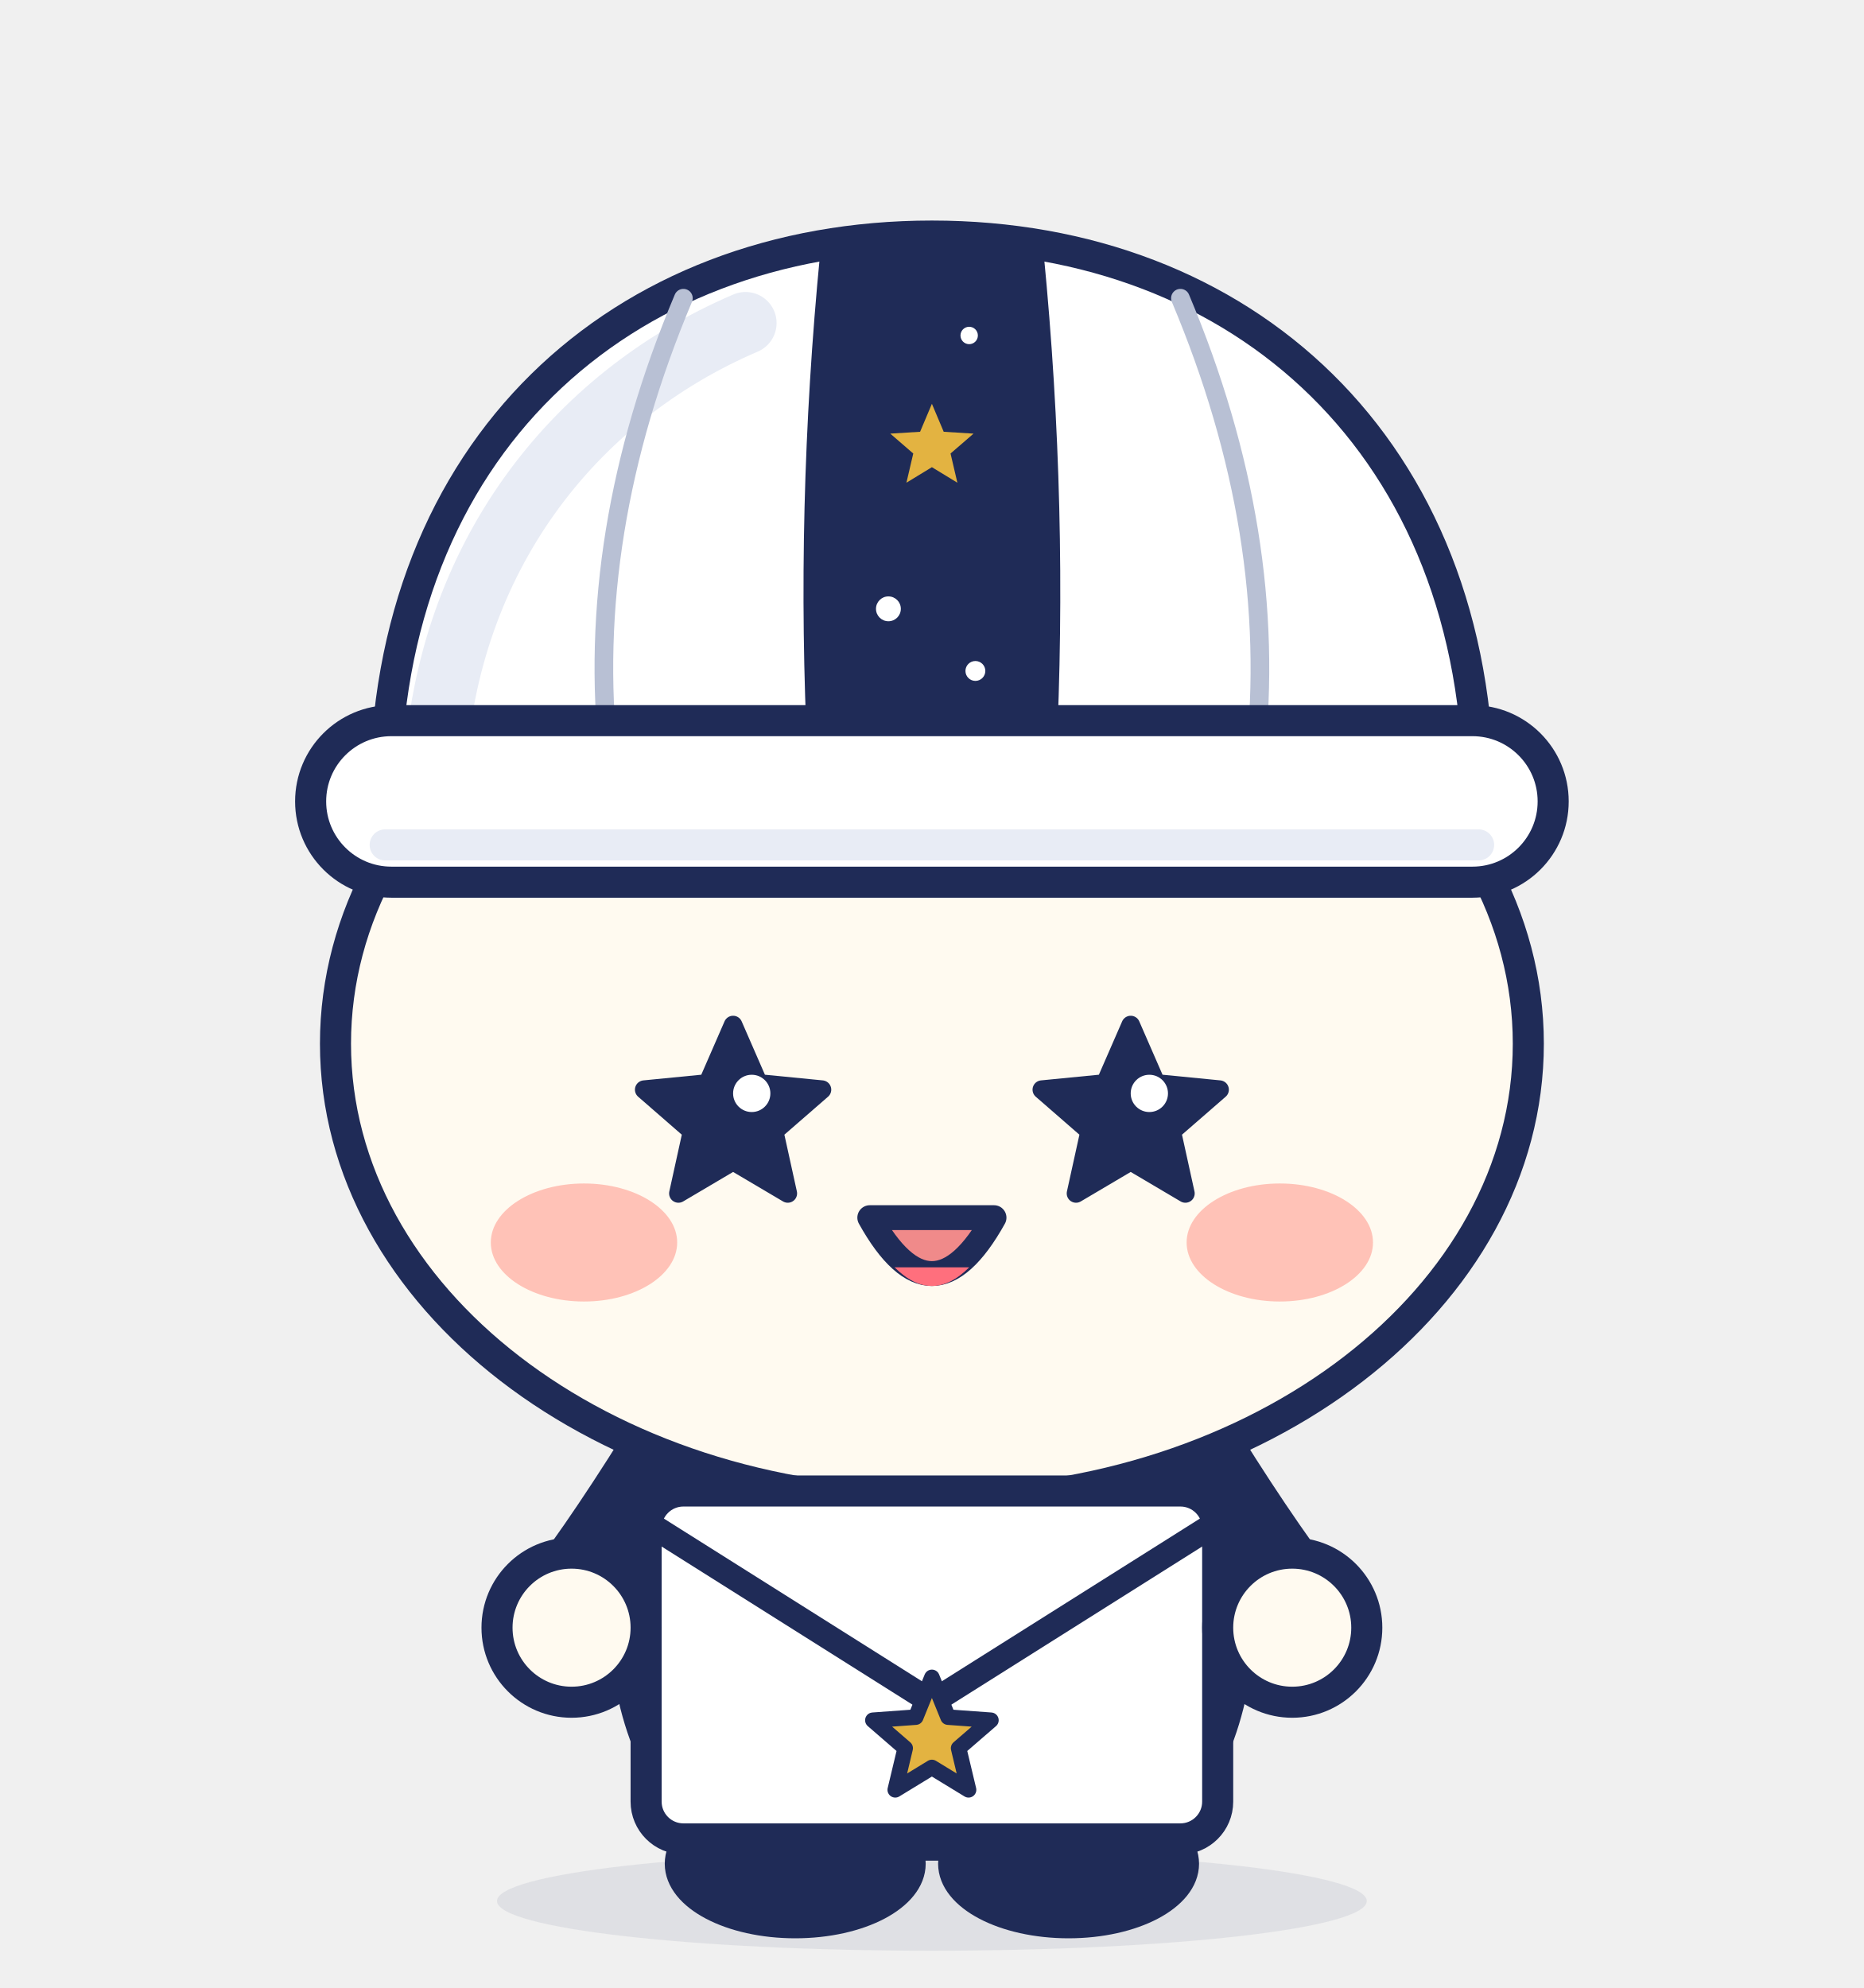
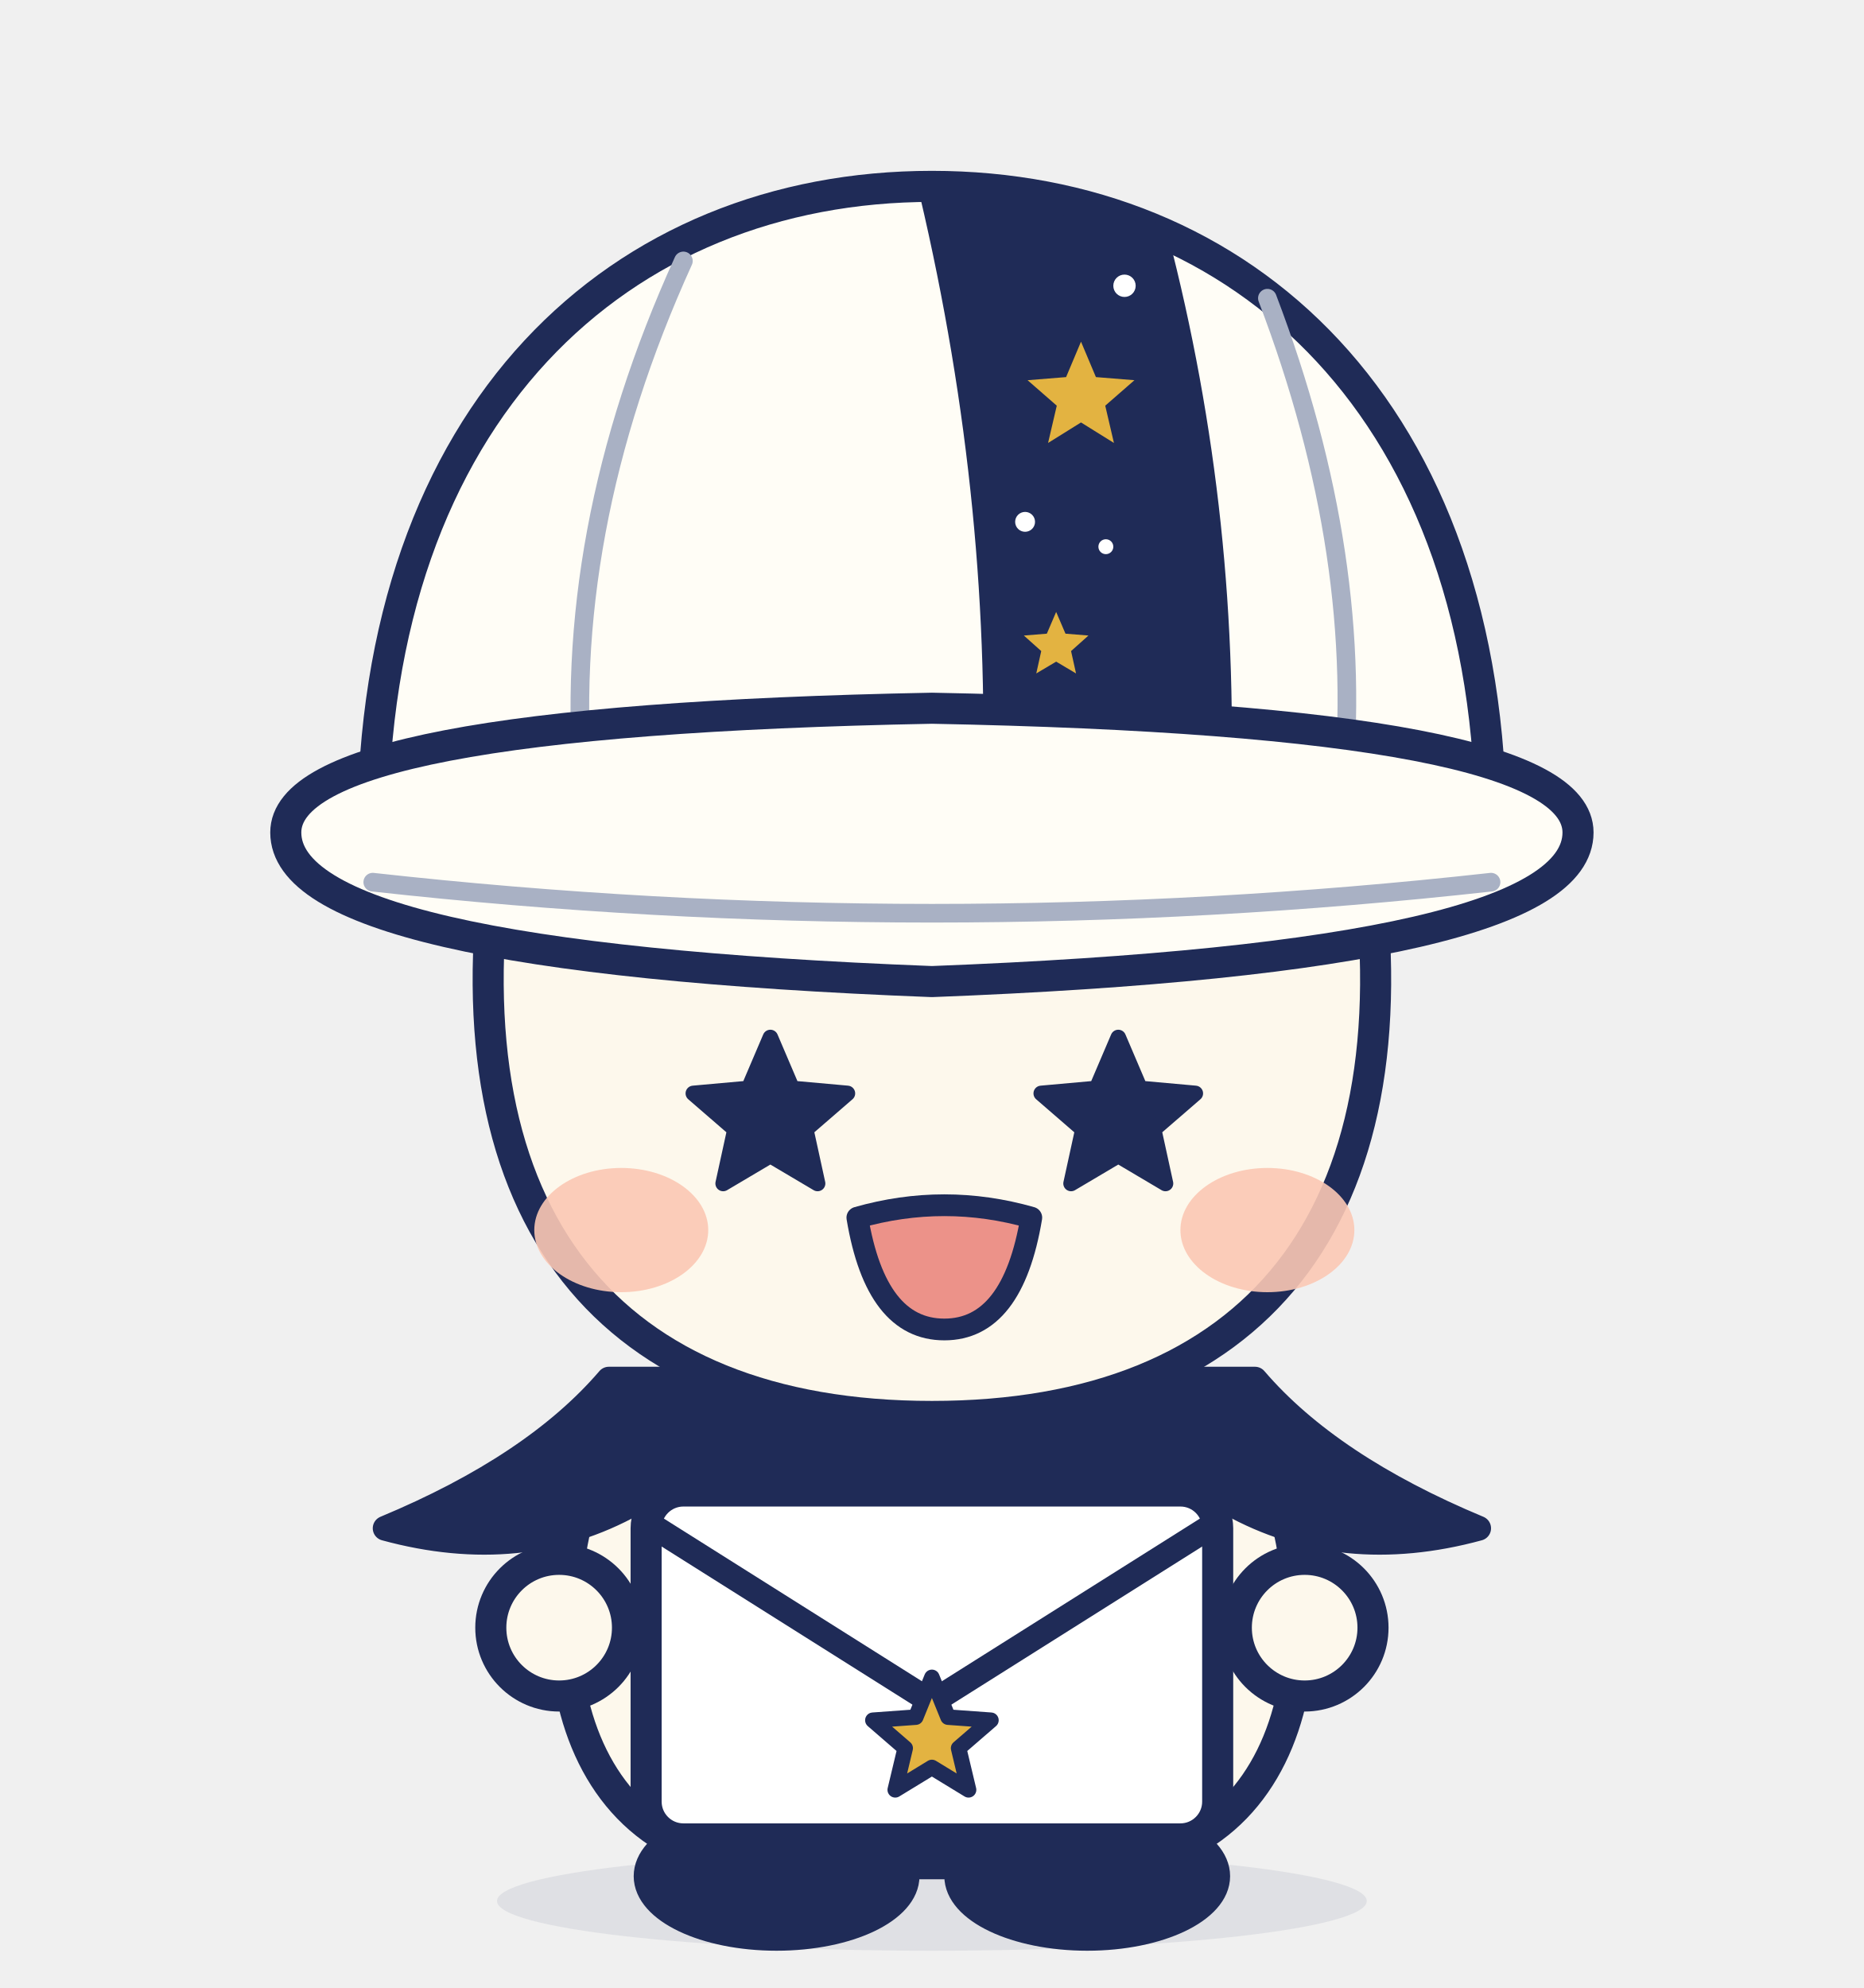
<svg xmlns="http://www.w3.org/2000/svg" viewBox="0 0 300 320" role="img">
  <ellipse cx="150" cy="306" rx="70" ry="8" fill="#1f2b57" opacity=".08" />
  <g fill="#1f2b57" stroke="#1f2b57" stroke-width="4" stroke-linejoin="round" stroke-linecap="round">
-     <ellipse cx="128" cy="300" rx="19" ry="10" />
-     <ellipse cx="172" cy="300" rx="19" ry="10" />
+     <ellipse cx="125" cy="302" rx="21" ry="10" />
+     <ellipse cx="175" cy="302" rx="21" ry="10" />
  </g>
-   <path d="M106 226 C96 252 98 292 122 297 L178 297 C202 292 204 252 194 226Z" fill="#fffaf0" stroke="#1f2b57" stroke-width="5" stroke-linejoin="round" stroke-linecap="round" />
-   <path d="M102 232 Q92 248 84 258 Q95 259 103 254 Q114 264 126 256 Q138 265 150 257 Q162 265 174 256 Q186 264 197 254 Q205 259 216 258 Q208 248 198 232Z" fill="#1f2b57" stroke="#1f2b57" stroke-width="4" stroke-linejoin="round" stroke-linecap="round" />
-   <ellipse cx="150" cy="168" rx="96" ry="74" fill="#fffaf0" stroke="#1f2b57" stroke-width="5" stroke-linejoin="round" stroke-linecap="round" />
-   <path d="M62 128 C62 72 100 38 150 38 C200 38 238 72 238 128Z" fill="#ffffff" stroke="#1f2b57" stroke-width="5" stroke-linejoin="round" stroke-linecap="round" />
-   <path d="M70 124 C72 90 92 64 120 52" fill="none" stroke="#e8ecf5" stroke-width="10" stroke-linecap="round" />
-   <g fill="none" stroke="#b8c0d4" stroke-width="3" stroke-linecap="round">
-     <path d="M110 48 Q94 86 98 122" />
-     <path d="M190 48 Q206 86 202 122" />
+   <path d="M100 226 C84 256 88 296 120 300 L180 300 C212 296 216 256 200 226Z" fill="#fdf8ec" stroke="#1f2b57" stroke-width="5" stroke-linejoin="round" stroke-linecap="round" />
+   <path d="M98 222 Q86 236 62 246 Q84 252 102 242 Q114 252 126 244 Q138 254 150 246 Q162 254 174 244 Q186 252 198 242 Q216 252 238 246 Q214 236 202 222Z" fill="#1f2b57" stroke="#1f2b57" stroke-width="4" stroke-linejoin="round" stroke-linecap="round" />
+   <path d="M80 138 C72 196 98 228 150 228 C202 228 228 196 220 138Z" fill="#fdf8ec" stroke="#1f2b57" stroke-width="5" stroke-linejoin="round" stroke-linecap="round" />
+   <path d="M60 134 C60 66 100 30 150 30 C200 30 240 66 240 134Z" fill="#fffdf6" stroke="#1f2b57" stroke-width="5" stroke-linejoin="round" stroke-linecap="round" />
+   <g fill="none" stroke="#a9b1c4" stroke-width="3" stroke-linecap="round">
+     <path d="M110 42 Q90 86 94 128" />
+     <path d="M204 48 Q220 90 216 128" />
  </g>
-   <path d="M134 41 Q130 82 132 122 L168 122 Q170 82 166 41 Q150 37 134 41Z" fill="#1f2b57" stroke="#1f2b57" stroke-width="4" stroke-linejoin="round" stroke-linecap="round" />
-   <path d="M150.0 65.0 L151.9 69.5 L156.7 69.8 L153.0 73.0 L154.1 77.7 L150.0 75.2 L145.9 77.7 L147.0 73.0 L143.3 69.8 L148.1 69.5Z" fill="#e3b341" />
-   <circle cx="143" cy="98" r="2" fill="#fff" />
-   <circle cx="157" cy="108" r="1.6" fill="#fff" />
-   <circle cx="156" cy="54" r="1.4" fill="#fff" />
-   <rect x="50" y="116" width="200" height="26" rx="13" fill="#ffffff" stroke="#1f2b57" stroke-width="5" stroke-linejoin="round" stroke-linecap="round" />
-   <path d="M62 136 H238" stroke="#e8ecf5" stroke-width="5" stroke-linecap="round" />
-   <ellipse cx="94" cy="200" rx="15" ry="9.5" fill="#ffb9ad" opacity=".85" />
-   <ellipse cx="206" cy="200" rx="15" ry="9.5" fill="#ffb9ad" opacity=".85" />
-   <path d="M118.0 165.0 L122.1 174.4 L132.3 175.4 L124.6 182.1 L126.8 192.1 L118.0 186.9 L109.2 192.1 L111.4 182.1 L103.7 175.4 L113.9 174.4Z" fill="#1f2b57" stroke="#1f2b57" stroke-width="3" stroke-linejoin="round" stroke-linecap="round" />
-   <circle cx="121" cy="176" r="3" fill="#fff" />
-   <path d="M182.0 165.0 L186.1 174.4 L196.3 175.4 L188.6 182.1 L190.8 192.1 L182.0 186.9 L173.2 192.1 L175.4 182.1 L167.7 175.4 L177.9 174.4Z" fill="#1f2b57" stroke="#1f2b57" stroke-width="3" stroke-linejoin="round" stroke-linecap="round" />
-   <circle cx="185" cy="176" r="3" fill="#fff" />
-   <path d="M140 196 Q150 214 160 196Z" fill="#f08a8a" stroke="#1f2b57" stroke-width="4" stroke-linejoin="round" stroke-linecap="round" />
-   <path d="M144 204 Q150 210 156 204" fill="#ff6f7d" />
+   <path d="M150 31 Q170 30 186 38 Q198 84 196 132 L160 132 Q162 82 150 31Z" fill="#1f2b57" stroke="#1f2b57" stroke-width="4" stroke-linejoin="round" stroke-linecap="round" />
+   <path d="M174.0 55.0 L176.4 60.7 L182.6 61.2 L177.9 65.3 L179.3 71.3 L174.0 68.0 L168.7 71.3 L170.1 65.3 L165.4 61.2 L171.6 60.7Z" fill="#e3b341" />
+   <path d="M170.0 98.5 L171.5 102.0 L175.2 102.3 L172.4 104.8 L173.2 108.4 L170.0 106.5 L166.8 108.4 L167.6 104.8 L164.8 102.3 L168.5 102.0Z" fill="#e3b341" />
+   <circle cx="181" cy="46" r="1.8" fill="#fff" />
+   <circle cx="165" cy="84" r="1.6" fill="#fff" />
+   <circle cx="184" cy="120" r="2" fill="#fff" />
+   <circle cx="178" cy="88" r="1.2" fill="#fff" />
+   <path d="M46 134 Q46 116 150 114 Q254 116 254 134 Q254 154 150 158 Q46 154 46 134Z" fill="#fffdf6" stroke="#1f2b57" stroke-width="5" stroke-linejoin="round" stroke-linecap="round" />
+   <path d="M60 142 Q150 152 240 142" fill="none" stroke="#a9b1c4" stroke-width="3" stroke-linecap="round" />
+   <ellipse cx="100" cy="198" rx="14" ry="10" fill="#fbc8b4" opacity=".9" />
+   <ellipse cx="204" cy="198" rx="14" ry="10" fill="#fbc8b4" opacity=".9" />
+   <path d="M124.0 167.0 L127.5 175.2 L136.4 176.0 L129.7 181.8 L131.6 190.5 L124.0 186.0 L116.4 190.5 L118.3 181.8 L111.6 176.0 L120.5 175.2Z" fill="#1f2b57" stroke="#1f2b57" stroke-width="2.5" stroke-linejoin="round" stroke-linecap="round" />
+   <path d="M180.0 167.0 L183.5 175.2 L192.4 176.0 L185.7 181.8 L187.6 190.5 L180.0 186.0 L172.4 190.5 L174.3 181.8 L167.6 176.0 L176.5 175.2Z" fill="#1f2b57" stroke="#1f2b57" stroke-width="2.5" stroke-linejoin="round" stroke-linecap="round" />
+   <path d="M138 196 Q152 192 166 196 Q163 214 152 214 Q141 214 138 196Z" fill="#ec9289" stroke="#1f2b57" stroke-width="3.5" stroke-linejoin="round" stroke-linecap="round" />
  <rect x="104" y="240" width="92" height="56" rx="6" fill="#ffffff" stroke="#1f2b57" stroke-width="5" stroke-linejoin="round" stroke-linecap="round" />
  <path d="M104 245 L150 274 L196 245" fill="none" stroke="#1f2b57" stroke-width="4" stroke-linejoin="round" stroke-linecap="round" />
  <path d="M150.0 270.0 L152.6 276.4 L159.5 276.9 L154.3 281.4 L155.9 288.1 L150.0 284.5 L144.1 288.1 L145.7 281.4 L140.5 276.9 L147.4 276.4Z" fill="#e3b341" stroke="#1f2b57" stroke-width="2.5" stroke-linejoin="round" stroke-linecap="round" />
-   <circle cx="92" cy="262" r="12" fill="#fffaf0" stroke="#1f2b57" stroke-width="5" stroke-linejoin="round" stroke-linecap="round" />
-   <circle cx="208" cy="262" r="12" fill="#fffaf0" stroke="#1f2b57" stroke-width="5" stroke-linejoin="round" stroke-linecap="round" />
+   <circle cx="90" cy="262" r="11" fill="#fdf8ec" stroke="#1f2b57" stroke-width="5" stroke-linejoin="round" stroke-linecap="round" />
+   <circle cx="210" cy="262" r="11" fill="#fdf8ec" stroke="#1f2b57" stroke-width="5" stroke-linejoin="round" stroke-linecap="round" />
</svg>
